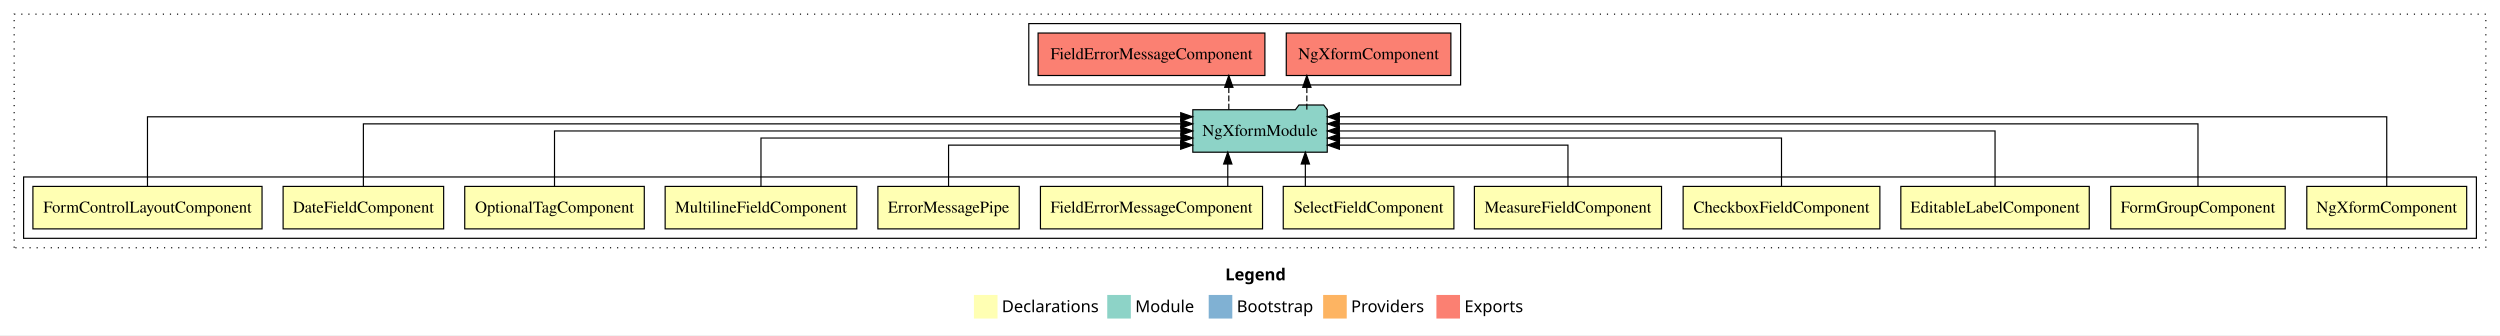
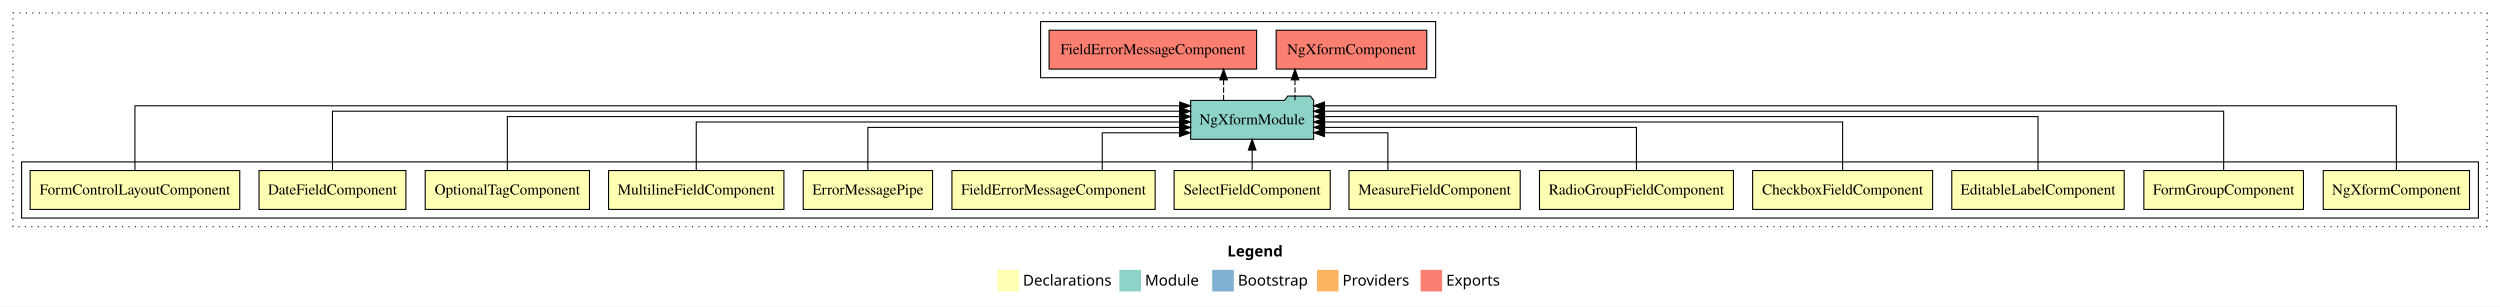
- <svg xmlns="http://www.w3.org/2000/svg" width="2119pt" height="284pt" viewBox="0.00 0.00 2119.00 284.00">
+ <svg xmlns="http://www.w3.org/2000/svg" width="2316pt" height="284pt" viewBox="0.00 0.00 2316.00 284.00">
  <g id="graph0" class="graph" transform="scale(1 1) rotate(0) translate(4 280)">
-     <polygon fill="#ffffff" stroke="transparent" points="-4,4 -4,-280 2115,-280 2115,4 -4,4" />
-     <text text-anchor="start" x="1034.509" y="-42.4" font-family="sans-serif" font-weight="bold" font-size="14.00" fill="#000000">Legend</text>
-     <polygon fill="#ffffb3" stroke="transparent" points="821.5,-10 821.5,-30 841.5,-30 841.5,-10 821.5,-10" />
-     <text text-anchor="start" x="845.129" y="-15.4" font-family="sans-serif" font-size="14.00" fill="#000000">  Declarations</text>
-     <polygon fill="#8dd3c7" stroke="transparent" points="934.5,-10 934.5,-30 954.5,-30 954.5,-10 934.5,-10" />
-     <text text-anchor="start" x="958.225" y="-15.4" font-family="sans-serif" font-size="14.00" fill="#000000">  Module</text>
-     <polygon fill="#80b1d3" stroke="transparent" points="1020.5,-10 1020.5,-30 1040.5,-30 1040.5,-10 1020.5,-10" />
-     <text text-anchor="start" x="1044.281" y="-15.4" font-family="sans-serif" font-size="14.00" fill="#000000">  Bootstrap</text>
-     <polygon fill="#fdb462" stroke="transparent" points="1117.5,-10 1117.5,-30 1137.5,-30 1137.5,-10 1117.5,-10" />
-     <text text-anchor="start" x="1141.173" y="-15.4" font-family="sans-serif" font-size="14.00" fill="#000000">  Providers</text>
-     <polygon fill="#fb8072" stroke="transparent" points="1213.5,-10 1213.5,-30 1233.5,-30 1233.5,-10 1213.5,-10" />
-     <text text-anchor="start" x="1237.226" y="-15.4" font-family="sans-serif" font-size="14.00" fill="#000000">  Exports</text>
+     <polygon fill="#ffffff" stroke="transparent" points="-4,4 -4,-280 2312,-280 2312,4 -4,4" />
+     <text text-anchor="start" x="1133.009" y="-42.4" font-family="sans-serif" font-weight="bold" font-size="14.00" fill="#000000">Legend</text>
+     <polygon fill="#ffffb3" stroke="transparent" points="920,-10 920,-30 940,-30 940,-10 920,-10" />
+     <text text-anchor="start" x="943.629" y="-15.4" font-family="sans-serif" font-size="14.00" fill="#000000">  Declarations</text>
+     <polygon fill="#8dd3c7" stroke="transparent" points="1033,-10 1033,-30 1053,-30 1053,-10 1033,-10" />
+     <text text-anchor="start" x="1056.725" y="-15.4" font-family="sans-serif" font-size="14.00" fill="#000000">  Module</text>
+     <polygon fill="#80b1d3" stroke="transparent" points="1119,-10 1119,-30 1139,-30 1139,-10 1119,-10" />
+     <text text-anchor="start" x="1142.781" y="-15.4" font-family="sans-serif" font-size="14.00" fill="#000000">  Bootstrap</text>
+     <polygon fill="#fdb462" stroke="transparent" points="1216,-10 1216,-30 1236,-30 1236,-10 1216,-10" />
+     <text text-anchor="start" x="1239.673" y="-15.4" font-family="sans-serif" font-size="14.00" fill="#000000">  Providers</text>
+     <polygon fill="#fb8072" stroke="transparent" points="1312,-10 1312,-30 1332,-30 1332,-10 1312,-10" />
+     <text text-anchor="start" x="1335.726" y="-15.4" font-family="sans-serif" font-size="14.00" fill="#000000">  Exports</text>
    <g id="clust1" class="cluster">
-       <polygon fill="none" stroke="#000000" stroke-dasharray="1,5" points="8,-70 8,-268 2103,-268 2103,-70 8,-70" />
+       <polygon fill="none" stroke="#000000" stroke-dasharray="1,5" points="8,-70 8,-268 2300,-268 2300,-70 8,-70" />
    </g>
    <g id="clust2" class="cluster">
-       <polygon fill="none" stroke="#000000" points="16,-78 16,-130 2095,-130 2095,-78 16,-78" />
+       <polygon fill="none" stroke="#000000" points="16,-78 16,-130 2292,-130 2292,-78 16,-78" />
    </g>
-     <g id="clust16" class="cluster">
-       <polygon fill="none" stroke="#000000" points="868,-208 868,-260 1234,-260 1234,-208 868,-208" />
+     <g id="clust17" class="cluster">
+       <polygon fill="none" stroke="#000000" points="960,-208 960,-260 1326,-260 1326,-208 960,-208" />
    </g>
    <g id="node1" class="node">
-       <polygon fill="#ffffb3" stroke="#000000" points="2086.758,-122 1951.242,-122 1951.242,-86 2086.758,-86 2086.758,-122" />
-       <text text-anchor="middle" x="2019" y="-99.8" font-family="Times,serif" font-size="14.00" fill="#000000">NgXformComponent</text>
+       <polygon fill="#ffffb3" stroke="#000000" points="2283.758,-122 2148.242,-122 2148.242,-86 2283.758,-86 2283.758,-122" />
+       <text text-anchor="middle" x="2216" y="-99.8" font-family="Times,serif" font-size="14.00" fill="#000000">NgXformComponent</text>
    </g>
-     <g id="node13" class="node">
-       <polygon fill="#8dd3c7" stroke="#000000" points="1120.975,-187 1117.975,-191 1096.975,-191 1093.975,-187 1007.025,-187 1007.025,-151 1120.975,-151 1120.975,-187" />
-       <text text-anchor="middle" x="1064" y="-164.8" font-family="Times,serif" font-size="14.00" fill="#000000">NgXformModule</text>
+     <g id="node14" class="node">
+       <polygon fill="#8dd3c7" stroke="#000000" points="1212.975,-187 1209.975,-191 1188.975,-191 1185.975,-187 1099.025,-187 1099.025,-151 1212.975,-151 1212.975,-187" />
+       <text text-anchor="middle" x="1156" y="-164.8" font-family="Times,serif" font-size="14.00" fill="#000000">NgXformModule</text>
    </g>
    <g id="edge1" class="edge">
-       <path fill="none" stroke="#000000" d="M2019,-122.248C2019,-145.018 2019,-181 2019,-181 2019,-181 1131.234,-181 1131.234,-181" />
-       <polygon fill="#000000" stroke="#000000" points="1131.234,-177.5 1121.234,-181 1131.234,-184.5 1131.234,-177.5" />
+       <path fill="none" stroke="#000000" d="M2216,-122.091C2216,-145.133 2216,-182 2216,-182 2216,-182 1222.99,-182 1222.99,-182" />
+       <polygon fill="#000000" stroke="#000000" points="1222.99,-178.5 1212.99,-182 1222.99,-185.5 1222.99,-178.5" />
    </g>
    <g id="node2" class="node">
-       <polygon fill="#ffffb3" stroke="#000000" points="1932.934,-122 1785.066,-122 1785.066,-86 1932.934,-86 1932.934,-122" />
-       <text text-anchor="middle" x="1859" y="-99.8" font-family="Times,serif" font-size="14.00" fill="#000000">FormGroupComponent</text>
+       <polygon fill="#ffffb3" stroke="#000000" points="2129.934,-122 1982.066,-122 1982.066,-86 2129.934,-86 2129.934,-122" />
+       <text text-anchor="middle" x="2056" y="-99.8" font-family="Times,serif" font-size="14.00" fill="#000000">FormGroupComponent</text>
    </g>
    <g id="edge2" class="edge">
-       <path fill="none" stroke="#000000" d="M1859,-122.284C1859,-143.321 1859,-175 1859,-175 1859,-175 1131.174,-175 1131.174,-175" />
-       <polygon fill="#000000" stroke="#000000" points="1131.175,-171.5 1121.174,-175 1131.174,-178.5 1131.175,-171.5" />
+       <path fill="none" stroke="#000000" d="M2056,-122.045C2056,-143.662 2056,-177 2056,-177 2056,-177 1222.982,-177 1222.982,-177" />
+       <polygon fill="#000000" stroke="#000000" points="1222.982,-173.5 1212.982,-177 1222.982,-180.5 1222.982,-173.5" />
    </g>
    <g id="node3" class="node">
-       <polygon fill="#ffffb3" stroke="#000000" points="1766.859,-122 1607.141,-122 1607.141,-86 1766.859,-86 1766.859,-122" />
-       <text text-anchor="middle" x="1687" y="-99.8" font-family="Times,serif" font-size="14.00" fill="#000000">EditableLabelComponent</text>
+       <polygon fill="#ffffb3" stroke="#000000" points="1963.859,-122 1804.141,-122 1804.141,-86 1963.859,-86 1963.859,-122" />
+       <text text-anchor="middle" x="1884" y="-99.8" font-family="Times,serif" font-size="14.00" fill="#000000">EditableLabelComponent</text>
    </g>
    <g id="edge3" class="edge">
-       <path fill="none" stroke="#000000" d="M1687,-122.106C1687,-141.339 1687,-169 1687,-169 1687,-169 1131.216,-169 1131.216,-169" />
-       <polygon fill="#000000" stroke="#000000" points="1131.216,-165.5 1121.216,-169 1131.216,-172.5 1131.216,-165.5" />
+       <path fill="none" stroke="#000000" d="M1884,-122.223C1884,-142.365 1884,-172 1884,-172 1884,-172 1223.125,-172 1223.125,-172" />
+       <polygon fill="#000000" stroke="#000000" points="1223.125,-168.5 1213.125,-172 1223.125,-175.5 1223.125,-168.5" />
    </g>
    <g id="node4" class="node">
-       <polygon fill="#ffffb3" stroke="#000000" points="1589.377,-122 1422.623,-122 1422.623,-86 1589.377,-86 1589.377,-122" />
-       <text text-anchor="middle" x="1506" y="-99.8" font-family="Times,serif" font-size="14.00" fill="#000000">CheckboxFieldComponent</text>
+       <polygon fill="#ffffb3" stroke="#000000" points="1786.377,-122 1619.623,-122 1619.623,-86 1786.377,-86 1786.377,-122" />
+       <text text-anchor="middle" x="1703" y="-99.8" font-family="Times,serif" font-size="14.00" fill="#000000">CheckboxFieldComponent</text>
    </g>
    <g id="edge4" class="edge">
-       <path fill="none" stroke="#000000" d="M1506,-122.022C1506,-139.373 1506,-163 1506,-163 1506,-163 1131.331,-163 1131.331,-163" />
-       <polygon fill="#000000" stroke="#000000" points="1131.331,-159.5 1121.331,-163 1131.331,-166.5 1131.331,-159.5" />
+       <path fill="none" stroke="#000000" d="M1703,-122.222C1703,-140.828 1703,-167 1703,-167 1703,-167 1222.991,-167 1222.991,-167" />
+       <polygon fill="#000000" stroke="#000000" points="1222.991,-163.5 1212.991,-167 1222.991,-170.5 1222.991,-163.5" />
    </g>
    <g id="node5" class="node">
+       <polygon fill="#ffffb3" stroke="#000000" points="1601.82,-122 1422.18,-122 1422.18,-86 1601.82,-86 1601.82,-122" />
+       <text text-anchor="middle" x="1512" y="-99.8" font-family="Times,serif" font-size="14.00" fill="#000000">RadioGroupFieldComponent</text>
+     </g>
+     <g id="edge5" class="edge">
+       <path fill="none" stroke="#000000" d="M1512,-122.034C1512,-139.06 1512,-162 1512,-162 1512,-162 1223.198,-162 1223.198,-162" />
+       <polygon fill="#000000" stroke="#000000" points="1223.198,-158.5 1213.198,-162 1223.197,-165.5 1223.198,-158.5" />
+     </g>
+     <g id="node6" class="node">
      <polygon fill="#ffffb3" stroke="#000000" points="1404.305,-122 1245.695,-122 1245.695,-86 1404.305,-86 1404.305,-122" />
      <text text-anchor="middle" x="1325" y="-99.8" font-family="Times,serif" font-size="14.00" fill="#000000">MeasureFieldComponent</text>
    </g>
-     <g id="edge5" class="edge">
-       <path fill="none" stroke="#000000" d="M1325,-122.24C1325,-137.571 1325,-157 1325,-157 1325,-157 1131.278,-157 1131.278,-157" />
-       <polygon fill="#000000" stroke="#000000" points="1131.278,-153.5 1121.278,-157 1131.277,-160.5 1131.278,-153.5" />
+     <g id="edge6" class="edge">
+       <path fill="none" stroke="#000000" d="M1281.738,-122.24C1281.738,-137.571 1281.738,-157 1281.738,-157 1281.738,-157 1222.983,-157 1222.983,-157" />
+       <polygon fill="#000000" stroke="#000000" points="1222.983,-153.5 1212.983,-157 1222.983,-160.5 1222.983,-153.5" />
    </g>
-     <g id="node6" class="node">
+     <g id="node7" class="node">
      <polygon fill="#ffffb3" stroke="#000000" points="1228.319,-122 1083.681,-122 1083.681,-86 1228.319,-86 1228.319,-122" />
      <text text-anchor="middle" x="1156" y="-99.8" font-family="Times,serif" font-size="14.00" fill="#000000">SelectFieldComponent</text>
    </g>
-     <g id="edge6" class="edge">
-       <path fill="none" stroke="#000000" d="M1102.414,-122.106C1102.414,-122.106 1102.414,-140.991 1102.414,-140.991" />
-       <polygon fill="#000000" stroke="#000000" points="1098.914,-140.991 1102.414,-150.991 1105.914,-140.991 1098.914,-140.991" />
+     <g id="edge7" class="edge">
+       <path fill="none" stroke="#000000" d="M1156,-122.106C1156,-122.106 1156,-140.991 1156,-140.991" />
+       <polygon fill="#000000" stroke="#000000" points="1152.5,-140.991 1156,-150.991 1159.5,-140.991 1152.5,-140.991" />
    </g>
-     <g id="node7" class="node">
+     <g id="node8" class="node">
      <polygon fill="#ffffb3" stroke="#000000" points="1066.123,-122 877.877,-122 877.877,-86 1066.123,-86 1066.123,-122" />
      <text text-anchor="middle" x="972" y="-99.8" font-family="Times,serif" font-size="14.00" fill="#000000">FieldErrorMessageComponent</text>
    </g>
-     <g id="edge7" class="edge">
-       <path fill="none" stroke="#000000" d="M1036.662,-122.106C1036.662,-122.106 1036.662,-140.991 1036.662,-140.991" />
-       <polygon fill="#000000" stroke="#000000" points="1033.162,-140.991 1036.662,-150.991 1040.162,-140.991 1033.162,-140.991" />
+     <g id="edge8" class="edge">
+       <path fill="none" stroke="#000000" d="M1017.125,-122.24C1017.125,-137.571 1017.125,-157 1017.125,-157 1017.125,-157 1088.712,-157 1088.712,-157" />
+       <polygon fill="#000000" stroke="#000000" points="1088.713,-160.5 1098.712,-157 1088.712,-153.5 1088.713,-160.5" />
    </g>
-     <g id="node8" class="node">
+     <g id="node9" class="node">
      <polygon fill="#ffffb3" stroke="#000000" points="859.9,-122 740.1,-122 740.1,-86 859.9,-86 859.9,-122" />
      <text text-anchor="middle" x="800" y="-99.8" font-family="Times,serif" font-size="14.00" fill="#000000">ErrorMessagePipe</text>
    </g>
-     <g id="edge8" class="edge">
-       <path fill="none" stroke="#000000" d="M800,-122.24C800,-137.571 800,-157 800,-157 800,-157 996.716,-157 996.716,-157" />
-       <polygon fill="#000000" stroke="#000000" points="996.716,-160.5 1006.716,-157 996.716,-153.5 996.716,-160.5" />
+     <g id="edge9" class="edge">
+       <path fill="none" stroke="#000000" d="M800,-122.034C800,-139.06 800,-162 800,-162 800,-162 1088.802,-162 1088.802,-162" />
+       <polygon fill="#000000" stroke="#000000" points="1088.803,-165.5 1098.802,-162 1088.802,-158.5 1088.803,-165.5" />
    </g>
-     <g id="node9" class="node">
+     <g id="node10" class="node">
      <polygon fill="#ffffb3" stroke="#000000" points="722.223,-122 559.777,-122 559.777,-86 722.223,-86 722.223,-122" />
      <text text-anchor="middle" x="641" y="-99.8" font-family="Times,serif" font-size="14.00" fill="#000000">MultilineFieldComponent</text>
    </g>
-     <g id="edge9" class="edge">
-       <path fill="none" stroke="#000000" d="M641,-122.022C641,-139.373 641,-163 641,-163 641,-163 996.952,-163 996.952,-163" />
-       <polygon fill="#000000" stroke="#000000" points="996.952,-166.5 1006.952,-163 996.952,-159.5 996.952,-166.5" />
+     <g id="edge10" class="edge">
+       <path fill="none" stroke="#000000" d="M641,-122.222C641,-140.828 641,-167 641,-167 641,-167 1088.918,-167 1088.918,-167" />
+       <polygon fill="#000000" stroke="#000000" points="1088.918,-170.5 1098.918,-167 1088.918,-163.5 1088.918,-170.5" />
    </g>
-     <g id="node10" class="node">
+     <g id="node11" class="node">
      <polygon fill="#ffffb3" stroke="#000000" points="542.093,-122 389.907,-122 389.907,-86 542.093,-86 542.093,-122" />
      <text text-anchor="middle" x="466" y="-99.8" font-family="Times,serif" font-size="14.00" fill="#000000">OptionalTagComponent</text>
    </g>
-     <g id="edge10" class="edge">
-       <path fill="none" stroke="#000000" d="M466,-122.106C466,-141.339 466,-169 466,-169 466,-169 996.932,-169 996.932,-169" />
-       <polygon fill="#000000" stroke="#000000" points="996.932,-172.5 1006.932,-169 996.932,-165.5 996.932,-172.5" />
+     <g id="edge11" class="edge">
+       <path fill="none" stroke="#000000" d="M466,-122.223C466,-142.365 466,-172 466,-172 466,-172 1088.947,-172 1088.947,-172" />
+       <polygon fill="#000000" stroke="#000000" points="1088.947,-175.5 1098.947,-172 1088.947,-168.5 1088.947,-175.5" />
    </g>
-     <g id="node11" class="node">
+     <g id="node12" class="node">
      <polygon fill="#ffffb3" stroke="#000000" points="372.038,-122 235.962,-122 235.962,-86 372.038,-86 372.038,-122" />
      <text text-anchor="middle" x="304" y="-99.8" font-family="Times,serif" font-size="14.00" fill="#000000">DateFieldComponent</text>
    </g>
-     <g id="edge11" class="edge">
-       <path fill="none" stroke="#000000" d="M304,-122.284C304,-143.321 304,-175 304,-175 304,-175 996.876,-175 996.876,-175" />
-       <polygon fill="#000000" stroke="#000000" points="996.876,-178.5 1006.876,-175 996.876,-171.5 996.876,-178.5" />
+     <g id="edge12" class="edge">
+       <path fill="none" stroke="#000000" d="M304,-122.045C304,-143.662 304,-177 304,-177 304,-177 1088.775,-177 1088.775,-177" />
+       <polygon fill="#000000" stroke="#000000" points="1088.775,-180.5 1098.775,-177 1088.775,-173.5 1088.775,-180.5" />
    </g>
-     <g id="node12" class="node">
+     <g id="node13" class="node">
      <polygon fill="#ffffb3" stroke="#000000" points="218.102,-122 23.898,-122 23.898,-86 218.102,-86 218.102,-122" />
      <text text-anchor="middle" x="121" y="-99.8" font-family="Times,serif" font-size="14.00" fill="#000000">FormControlLayoutComponent</text>
    </g>
-     <g id="edge12" class="edge">
-       <path fill="none" stroke="#000000" d="M121,-122.248C121,-145.018 121,-181 121,-181 121,-181 996.783,-181 996.783,-181" />
-       <polygon fill="#000000" stroke="#000000" points="996.783,-184.5 1006.783,-181 996.783,-177.5 996.783,-184.5" />
-     </g>
-     <g id="node14" class="node">
-       <polygon fill="#fb8072" stroke="#000000" points="1225.758,-252 1086.242,-252 1086.242,-216 1225.758,-216 1225.758,-252" />
-       <text text-anchor="middle" x="1156" y="-229.8" font-family="Times,serif" font-size="14.00" fill="#000000">NgXformComponent </text>
-     </g>
    <g id="edge13" class="edge">
-       <path fill="none" stroke="#000000" stroke-dasharray="5,2" d="M1103.679,-187.106C1103.679,-187.106 1103.679,-205.991 1103.679,-205.991" />
-       <polygon fill="#000000" stroke="#000000" points="1100.179,-205.991 1103.679,-215.991 1107.179,-205.991 1100.179,-205.991" />
+       <path fill="none" stroke="#000000" d="M121,-122.091C121,-145.133 121,-182 121,-182 121,-182 1088.88,-182 1088.88,-182" />
+       <polygon fill="#000000" stroke="#000000" points="1088.88,-185.5 1098.88,-182 1088.88,-178.5 1088.88,-185.5" />
    </g>
    <g id="node15" class="node">
-       <polygon fill="#fb8072" stroke="#000000" points="1068.123,-252 875.877,-252 875.877,-216 1068.123,-216 1068.123,-252" />
-       <text text-anchor="middle" x="972" y="-229.8" font-family="Times,serif" font-size="14.00" fill="#000000">FieldErrorMessageComponent </text>
+       <polygon fill="#fb8072" stroke="#000000" points="1317.758,-252 1178.242,-252 1178.242,-216 1317.758,-216 1317.758,-252" />
+       <text text-anchor="middle" x="1248" y="-229.8" font-family="Times,serif" font-size="14.00" fill="#000000">NgXformComponent </text>
    </g>
    <g id="edge14" class="edge">
-       <path fill="none" stroke="#000000" stroke-dasharray="5,2" d="M1037.537,-187.106C1037.537,-187.106 1037.537,-205.991 1037.537,-205.991" />
-       <polygon fill="#000000" stroke="#000000" points="1034.037,-205.991 1037.537,-215.991 1041.037,-205.991 1034.037,-205.991" />
+       <path fill="none" stroke="#000000" stroke-dasharray="5,2" d="M1195.679,-187.106C1195.679,-187.106 1195.679,-205.991 1195.679,-205.991" />
+       <polygon fill="#000000" stroke="#000000" points="1192.179,-205.991 1195.679,-215.991 1199.179,-205.991 1192.179,-205.991" />
+     </g>
+     <g id="node16" class="node">
+       <polygon fill="#fb8072" stroke="#000000" points="1160.123,-252 967.877,-252 967.877,-216 1160.123,-216 1160.123,-252" />
+       <text text-anchor="middle" x="1064" y="-229.8" font-family="Times,serif" font-size="14.00" fill="#000000">FieldErrorMessageComponent </text>
+     </g>
+     <g id="edge15" class="edge">
+       <path fill="none" stroke="#000000" stroke-dasharray="5,2" d="M1129.537,-187.106C1129.537,-187.106 1129.537,-205.991 1129.537,-205.991" />
+       <polygon fill="#000000" stroke="#000000" points="1126.037,-205.991 1129.537,-215.991 1133.037,-205.991 1126.037,-205.991" />
    </g>
  </g>
</svg>
